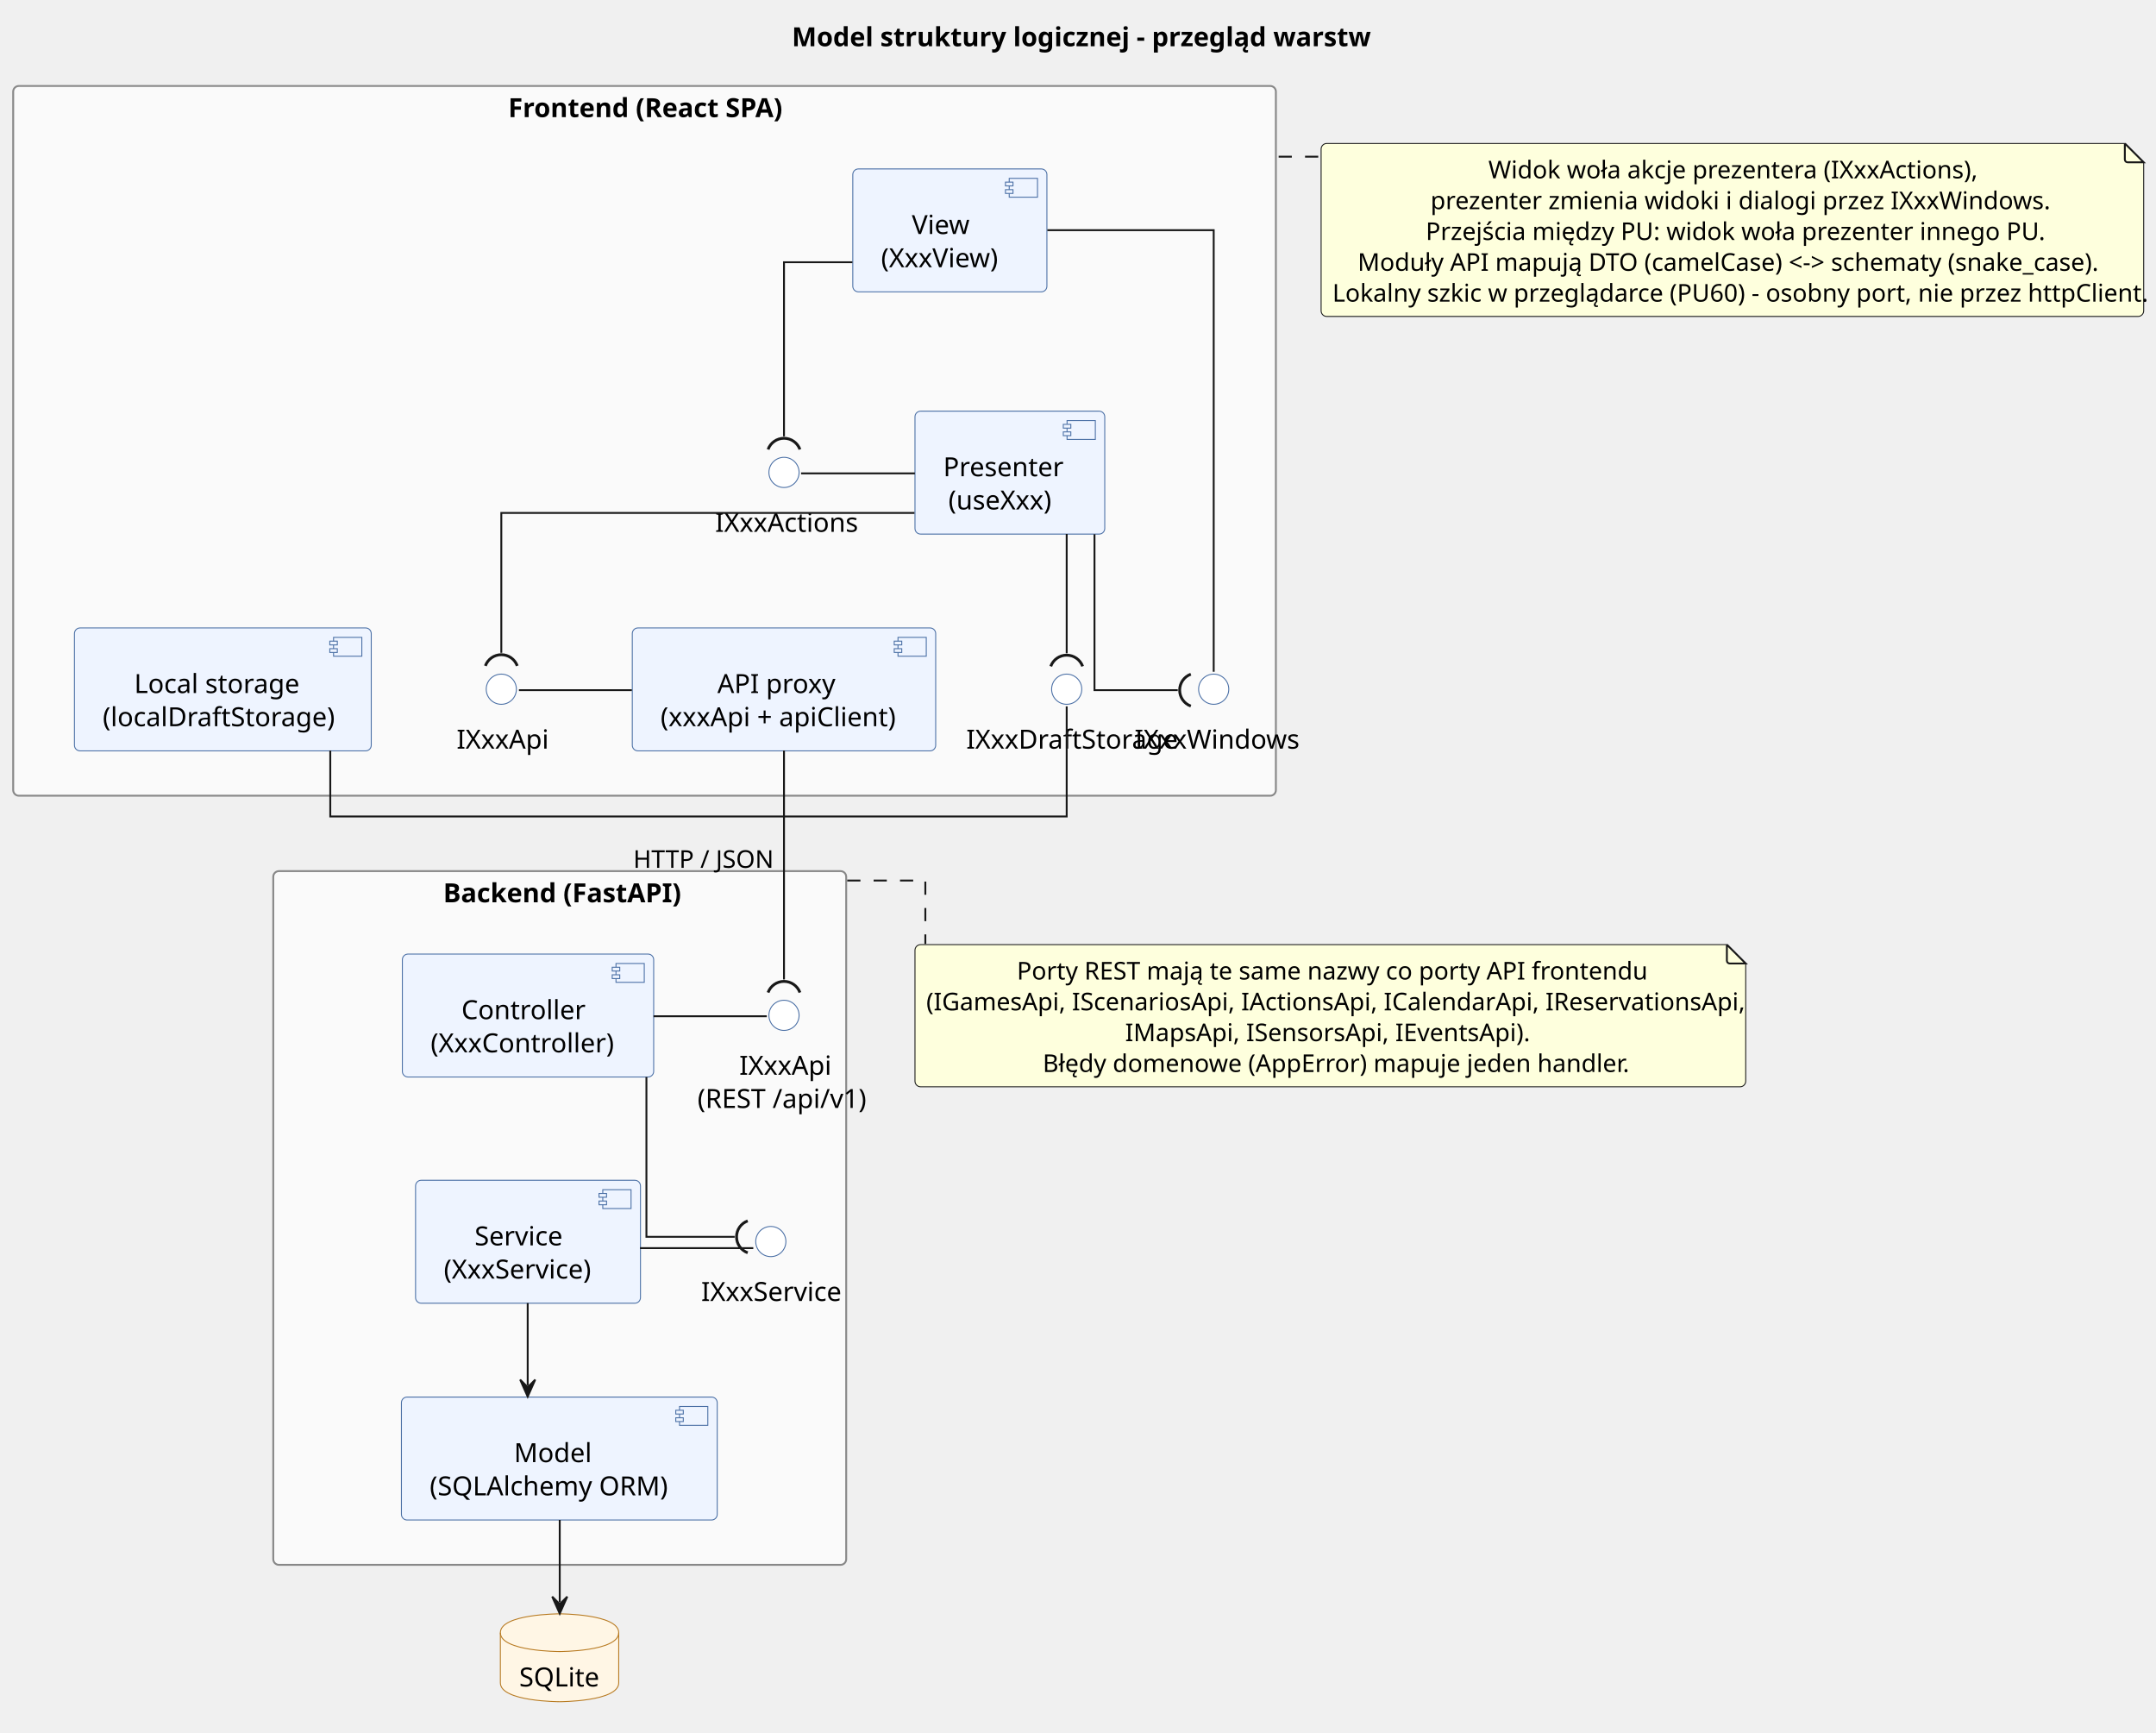
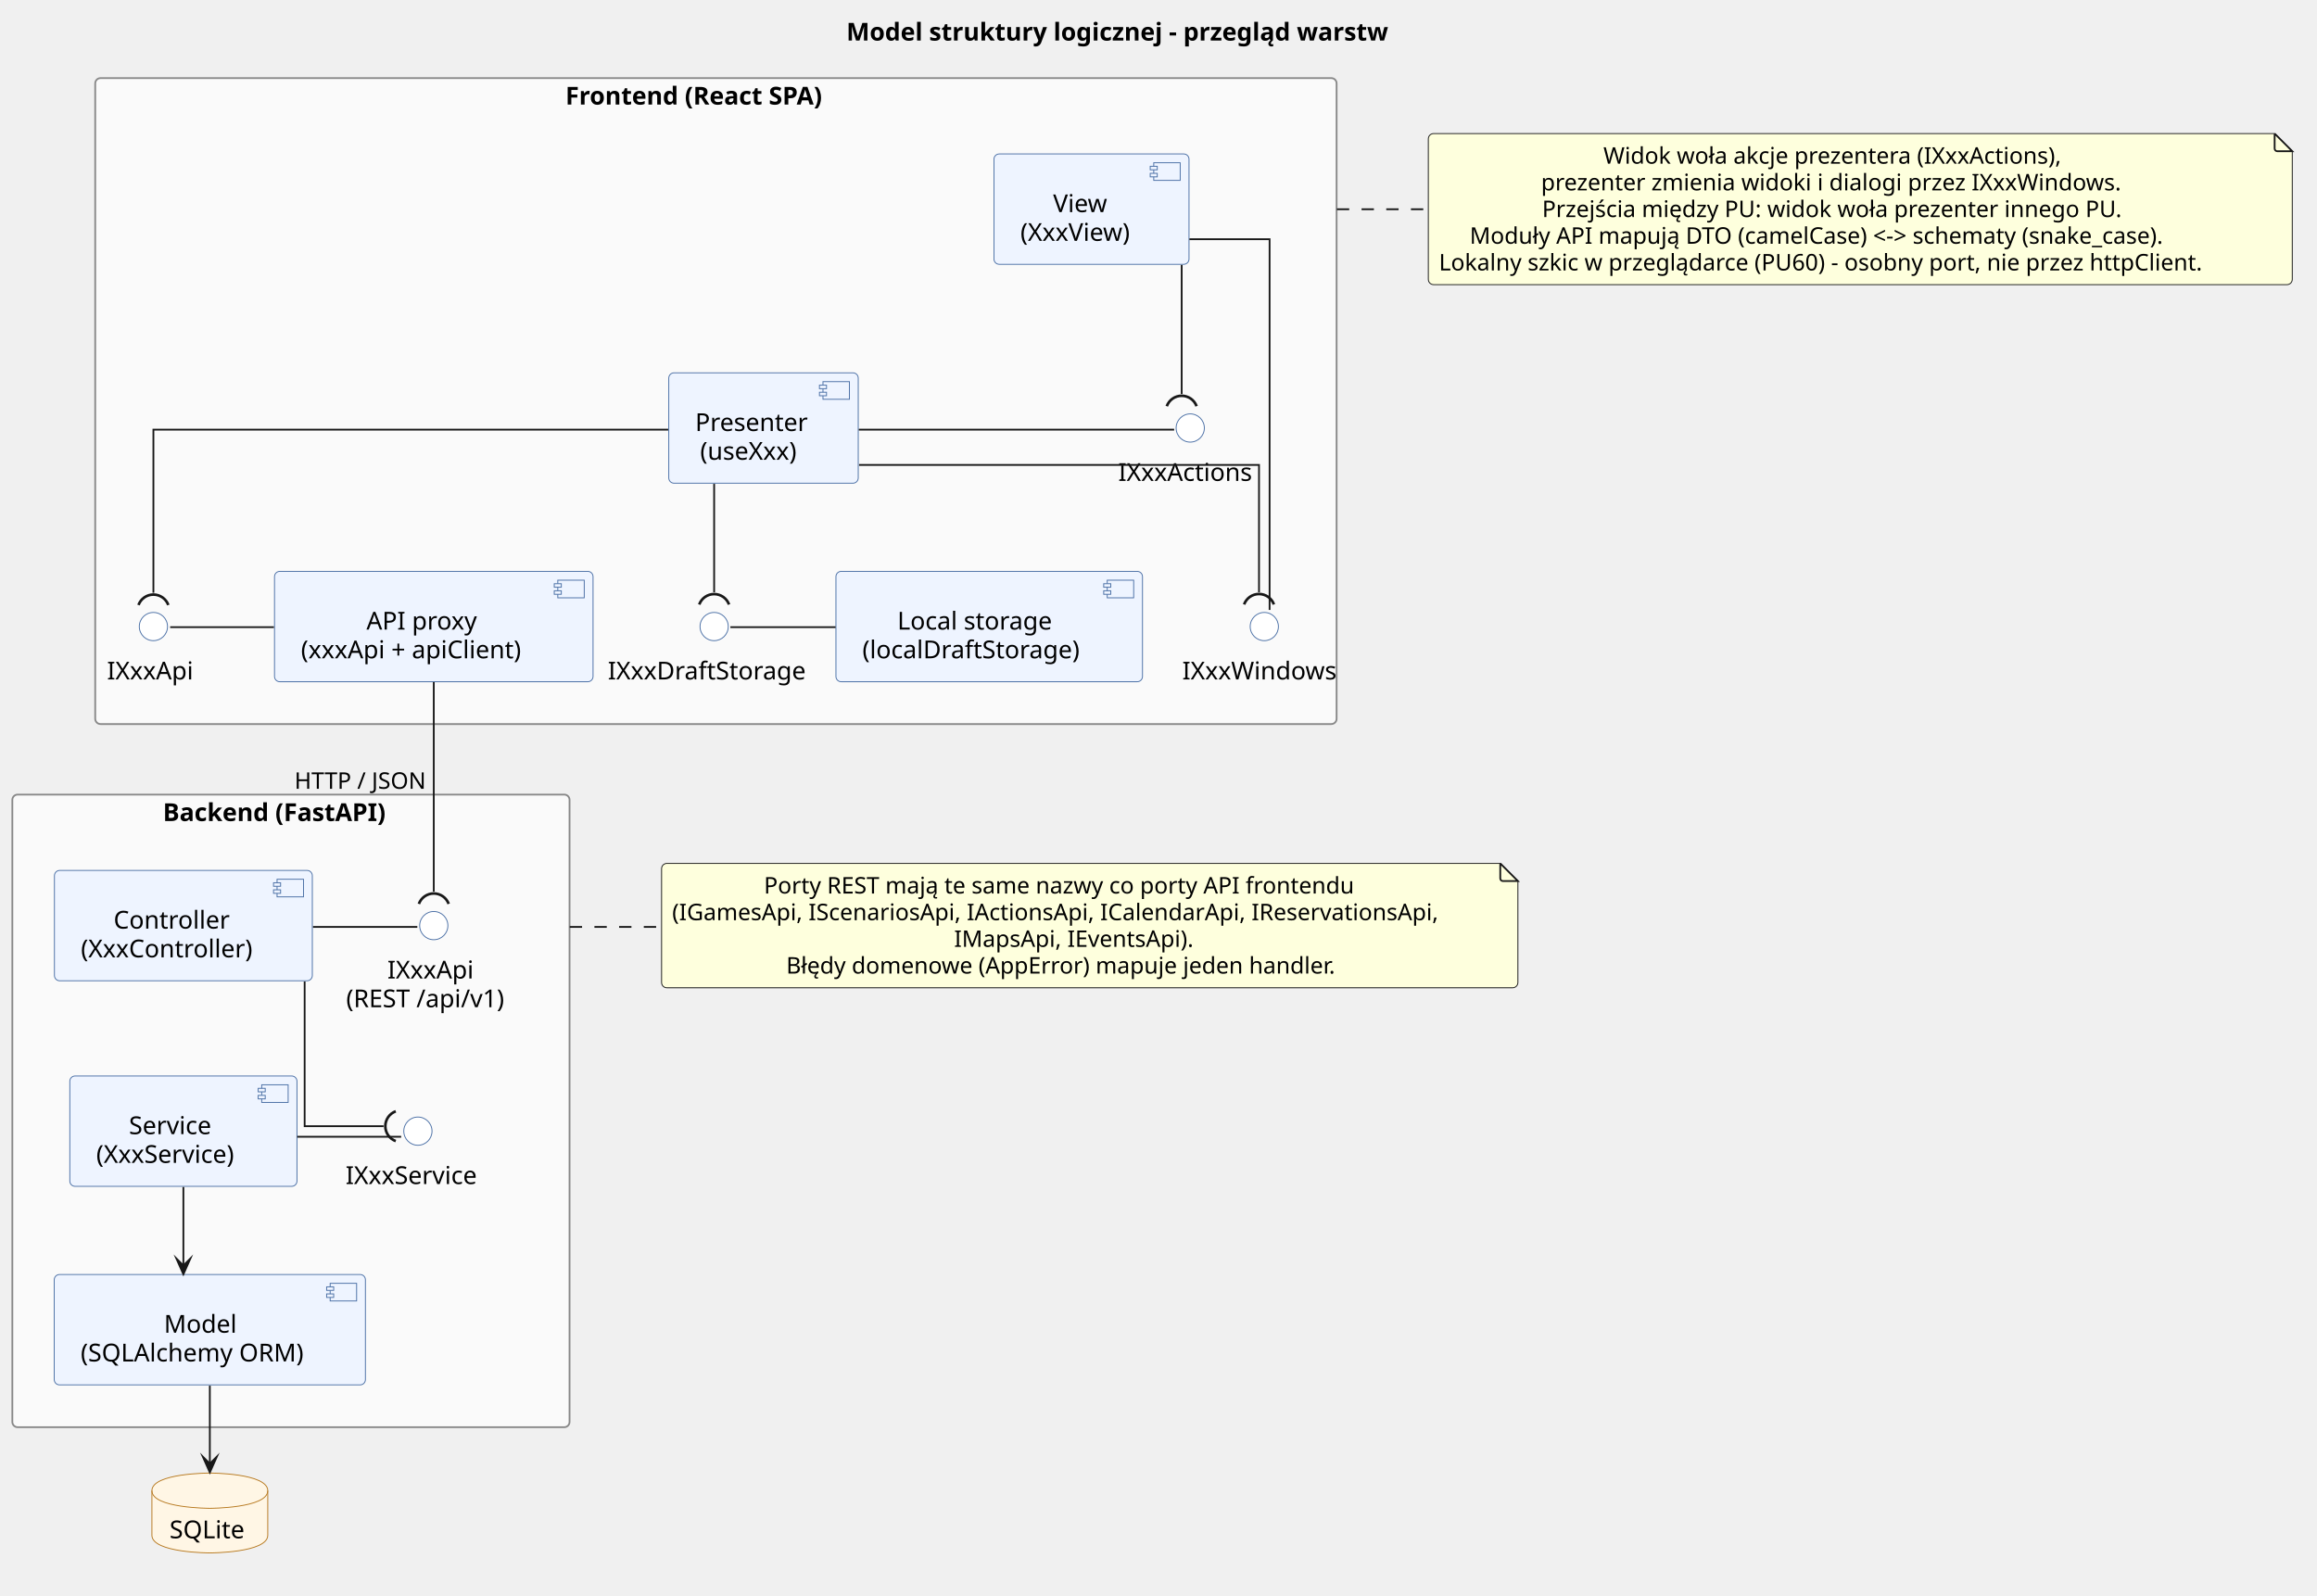
- <svg xmlns="http://www.w3.org/2000/svg" contentStyleType="text/css" data-diagram-type="DESCRIPTION" height="919px" preserveAspectRatio="none" style="width:1144px;height:919px;background:#FFFFFF;" version="1.1" viewBox="0 0 1144 919" width="1144px" zoomAndPan="magnify">
+ <svg xmlns="http://www.w3.org/2000/svg" version="1.1" data-diagram-type="DESCRIPTION" style="width:1314px;height:905px;background:#FFFFFF;" width="1314px" height="905px" viewBox="0 0 1314 905" zoomAndPan="magnify" preserveAspectRatio="none" contentStyleType="text/css">
  <defs />
-   <g>
-     <g class="title" data-source-line="29">
-       <text fill="#000000" font-family="sans-serif" font-size="14" font-weight="bold" lengthAdjust="spacing" textLength="290.158" x="420.154" y="24.533">Model struktury logicznej - przegląd warstw</text>
+   <g font-family="sans-serif" lengthAdjust="spacing">
+     <g class="title" data-source-line="26">
+       <text x="479.991" y="22.995" fill="#000" font-size="14" textLength="347.99" font-weight="700">Model struktury logicznej - przegląd warstw</text>
    </g>
-     <g class="cluster" data-qualified-name="FE" data-source-line="31" id="ent0002">
-       <rect fill="#FAFAFA" height="376.5" rx="3" ry="3" style="stroke:#888888;stroke-width:1;" width="670" x="7" y="45.609" />
-       <text fill="#000000" font-family="sans-serif" font-size="14" font-weight="bold" lengthAdjust="spacing" textLength="144.676" x="269.662" y="62.143">Frontend (React SPA)</text>
+     <g class="cluster" data-qualified-name="FE" id="ent0001" data-source-line="28">
+       <rect x="54" y="44.297" width="704" height="366.31" fill="#FAFAFA" style="stroke:#888;stroke-width:1;" rx="3" ry="3" />
+       <text x="320.667" y="59.292" fill="#000" font-size="14" textLength="170.666" font-weight="700">Frontend (React SPA)</text>
    </g>
-     <g class="cluster" data-qualified-name="BE" data-source-line="51" id="ent0019">
-       <rect fill="#FAFAFA" height="368" rx="3" ry="3" style="stroke:#888888;stroke-width:1;" width="304" x="145" y="462.109" />
-       <text fill="#000000" font-family="sans-serif" font-size="14" font-weight="bold" lengthAdjust="spacing" textLength="123.696" x="235.152" y="478.643">Backend (FastAPI)</text>
+     <g class="cluster" data-qualified-name="BE" id="ent0018" data-source-line="48">
+       <rect x="7" y="450.607" width="316" height="358.75" fill="#FAFAFA" style="stroke:#888;stroke-width:1;" rx="3" ry="3" />
+       <text x="92.389" y="465.602" fill="#000" font-size="14" textLength="145.223" font-weight="700">Backend (FastAPI)</text>
    </g>
-     <g class="entity" data-qualified-name="FE.V" data-source-line="32" id="ent0003">
-       <rect fill="#EEF4FF" height="65.219" rx="3" ry="3" style="stroke:#4A6FA5;stroke-width:0.5;" width="103.007" x="452.5" y="89.609" />
-       <rect fill="#EEF4FF" height="10" style="stroke:#4A6FA5;stroke-width:0.5;" width="15" x="535.507" y="94.609" />
-       <rect fill="#EEF4FF" height="2" style="stroke:#4A6FA5;stroke-width:0.5;" width="4" x="533.507" y="96.609" />
-       <rect fill="#EEF4FF" height="2" style="stroke:#4A6FA5;stroke-width:0.5;" width="4" x="533.507" y="100.609" />
-       <text fill="#000000" font-family="sans-serif" font-size="14" lengthAdjust="spacing" textLength="30.345" x="483.831" y="124.143">View</text>
-       <text fill="#000000" font-family="sans-serif" font-size="14" lengthAdjust="spacing" textLength="63.007" x="467.5" y="141.752">(XxxView)</text>
+     <g class="entity" data-qualified-name="FE.V" id="ent0002" data-source-line="29">
+       <rect x="563.69" y="87.297" width="110.615" height="62.594" fill="#EEF4FF" style="stroke:#4A6FA5;stroke-width:0.5;" rx="3" ry="3" />
+       <rect x="654.305" y="92.297" width="15" height="10" fill="#EEF4FF" style="stroke:#4A6FA5;stroke-width:0.5;" />
+       <rect x="652.305" y="94.297" width="4" height="2" fill="#EEF4FF" style="stroke:#4A6FA5;stroke-width:0.5;" />
+       <rect x="652.305" y="98.297" width="4" height="2" fill="#EEF4FF" style="stroke:#4A6FA5;stroke-width:0.5;" />
+       <text x="597.232" y="120.292" fill="#000" font-size="14" textLength="33.53">View</text>
+       <text x="578.69" y="136.589" fill="#000" font-size="14" textLength="70.615">(XxxView)</text>
    </g>
-     <g class="entity" data-qualified-name="FE.P" data-source-line="33" id="ent0004">
-       <rect fill="#EEF4FF" height="65.219" rx="3" ry="3" style="stroke:#4A6FA5;stroke-width:0.5;" width="100.696" x="485.5" y="218.109" />
-       <rect fill="#EEF4FF" height="10" style="stroke:#4A6FA5;stroke-width:0.5;" width="15" x="566.196" y="223.109" />
-       <rect fill="#EEF4FF" height="2" style="stroke:#4A6FA5;stroke-width:0.5;" width="4" x="564.196" y="225.109" />
-       <rect fill="#EEF4FF" height="2" style="stroke:#4A6FA5;stroke-width:0.5;" width="4" x="564.196" y="229.109" />
-       <text fill="#000000" font-family="sans-serif" font-size="14" lengthAdjust="spacing" textLength="60.696" x="500.5" y="252.643">Presenter</text>
-       <text fill="#000000" font-family="sans-serif" font-size="14" lengthAdjust="spacing" textLength="55.234" x="503.231" y="270.252">(useXxx)</text>
+     <g class="entity" data-qualified-name="FE.P" id="ent0003" data-source-line="30">
+       <rect x="379.27" y="211.427" width="107.45" height="62.594" fill="#EEF4FF" style="stroke:#4A6FA5;stroke-width:0.5;" rx="3" ry="3" />
+       <rect x="466.72" y="216.427" width="15" height="10" fill="#EEF4FF" style="stroke:#4A6FA5;stroke-width:0.5;" />
+       <rect x="464.72" y="218.427" width="4" height="2" fill="#EEF4FF" style="stroke:#4A6FA5;stroke-width:0.5;" />
+       <rect x="464.72" y="222.427" width="4" height="2" fill="#EEF4FF" style="stroke:#4A6FA5;stroke-width:0.5;" />
+       <text x="394.27" y="244.422" fill="#000" font-size="14" textLength="67.45">Presenter</text>
+       <text x="397.062" y="260.719" fill="#000" font-size="14" textLength="61.865">(useXxx)</text>
    </g>
-     <g class="entity" data-qualified-name="FE.A" data-source-line="34" id="ent0005">
-       <rect fill="#EEF4FF" height="65.219" rx="3" ry="3" style="stroke:#4A6FA5;stroke-width:0.5;" width="160.989" x="335.5" y="333.109" />
-       <rect fill="#EEF4FF" height="10" style="stroke:#4A6FA5;stroke-width:0.5;" width="15" x="476.489" y="338.109" />
-       <rect fill="#EEF4FF" height="2" style="stroke:#4A6FA5;stroke-width:0.5;" width="4" x="474.489" y="340.109" />
-       <rect fill="#EEF4FF" height="2" style="stroke:#4A6FA5;stroke-width:0.5;" width="4" x="474.489" y="344.109" />
-       <text fill="#000000" font-family="sans-serif" font-size="14" lengthAdjust="spacing" textLength="60.69" x="380.65" y="367.643">API proxy</text>
-       <text fill="#000000" font-family="sans-serif" font-size="14" lengthAdjust="spacing" textLength="120.989" x="350.5" y="385.252">(xxxApi + apiClient)</text>
+     <g class="entity" data-qualified-name="FE.A" id="ent0004" data-source-line="31">
+       <rect x="155.68" y="324.017" width="180.649" height="62.594" fill="#EEF4FF" style="stroke:#4A6FA5;stroke-width:0.5;" rx="3" ry="3" />
+       <rect x="316.329" y="329.017" width="15" height="10" fill="#EEF4FF" style="stroke:#4A6FA5;stroke-width:0.5;" />
+       <rect x="314.329" y="331.017" width="4" height="2" fill="#EEF4FF" style="stroke:#4A6FA5;stroke-width:0.5;" />
+       <rect x="314.329" y="335.017" width="4" height="2" fill="#EEF4FF" style="stroke:#4A6FA5;stroke-width:0.5;" />
+       <text x="207.816" y="357.012" fill="#000" font-size="14" textLength="66.377">API proxy</text>
+       <text x="170.68" y="373.309" fill="#000" font-size="14" textLength="140.649">(xxxApi + apiClient)</text>
    </g>
-     <g class="entity" data-qualified-name="FE.IA" data-source-line="35" id="ent0006">
-       <ellipse cx="416" cy="250.609" fill="#FFFFFF" rx="8" ry="8" style="stroke:#4A6FA5;stroke-width:0.5;" />
-       <text fill="#000000" font-family="sans-serif" font-size="14" lengthAdjust="spacing" textLength="73.138" x="379.431" y="282.143">IXxxActions</text>
+     <g class="entity" data-qualified-name="FE.IA" id="ent0005" data-source-line="32">
+       <ellipse cx="675" cy="242.717" rx="8" ry="8" fill="#FFF" style="stroke:#4A6FA5;stroke-width:0.5;" />
+       <text x="634.162" y="272.712" fill="#000" font-size="14" textLength="81.676">IXxxActions</text>
    </g>
-     <g class="entity" data-qualified-name="FE.IW" data-source-line="36" id="ent0007">
-       <ellipse cx="644" cy="365.609" fill="#FFFFFF" rx="8" ry="8" style="stroke:#4A6FA5;stroke-width:0.5;" />
-       <text fill="#000000" font-family="sans-serif" font-size="14" lengthAdjust="spacing" textLength="84.02" x="601.99" y="397.143">IXxxWindows</text>
+     <g class="entity" data-qualified-name="FE.IW" id="ent0006" data-source-line="33">
+       <ellipse cx="717" cy="355.317" rx="8" ry="8" fill="#FFF" style="stroke:#4A6FA5;stroke-width:0.5;" />
+       <text x="670.454" y="385.312" fill="#000" font-size="14" textLength="93.092">IXxxWindows</text>
    </g>
-     <g class="entity" data-qualified-name="FE.IAPI" data-source-line="37" id="ent0008">
-       <ellipse cx="266" cy="365.609" fill="#FFFFFF" rx="8" ry="8" style="stroke:#4A6FA5;stroke-width:0.5;" />
-       <text fill="#000000" font-family="sans-serif" font-size="14" lengthAdjust="spacing" textLength="47.462" x="242.269" y="397.143">IXxxApi</text>
+     <g class="entity" data-qualified-name="FE.IAPI" id="ent0007" data-source-line="34">
+       <ellipse cx="87" cy="355.317" rx="8" ry="8" fill="#FFF" style="stroke:#4A6FA5;stroke-width:0.5;" />
+       <text x="60.678" y="385.312" fill="#000" font-size="14" textLength="52.644">IXxxApi</text>
    </g>
-     <g class="entity" data-qualified-name="FE.LS" data-source-line="38" id="ent0009">
-       <rect fill="#EEF4FF" height="65.219" rx="3" ry="3" style="stroke:#4A6FA5;stroke-width:0.5;" width="157.489" x="39.5" y="333.109" />
-       <rect fill="#EEF4FF" height="10" style="stroke:#4A6FA5;stroke-width:0.5;" width="15" x="176.989" y="338.109" />
-       <rect fill="#EEF4FF" height="2" style="stroke:#4A6FA5;stroke-width:0.5;" width="4" x="174.989" y="340.109" />
-       <rect fill="#EEF4FF" height="2" style="stroke:#4A6FA5;stroke-width:0.5;" width="4" x="174.989" y="344.109" />
-       <text fill="#000000" font-family="sans-serif" font-size="14" lengthAdjust="spacing" textLength="84.055" x="71.217" y="367.643">Local storage</text>
-       <text fill="#000000" font-family="sans-serif" font-size="14" lengthAdjust="spacing" textLength="117.489" x="54.5" y="385.252">(localDraftStorage)</text>
+     <g class="entity" data-qualified-name="FE.LS" id="ent0008" data-source-line="35">
+       <rect x="474.07" y="324.017" width="173.854" height="62.594" fill="#EEF4FF" style="stroke:#4A6FA5;stroke-width:0.5;" rx="3" ry="3" />
+       <rect x="627.924" y="329.017" width="15" height="10" fill="#EEF4FF" style="stroke:#4A6FA5;stroke-width:0.5;" />
+       <rect x="625.924" y="331.017" width="4" height="2" fill="#EEF4FF" style="stroke:#4A6FA5;stroke-width:0.5;" />
+       <rect x="625.924" y="335.017" width="4" height="2" fill="#EEF4FF" style="stroke:#4A6FA5;stroke-width:0.5;" />
+       <text x="508.915" y="357.012" fill="#000" font-size="14" textLength="94.165">Local storage</text>
+       <text x="489.07" y="373.309" fill="#000" font-size="14" textLength="133.854">(localDraftStorage)</text>
    </g>
-     <g class="entity" data-qualified-name="FE.ILS" data-source-line="39" id="ent0010">
-       <ellipse cx="566" cy="365.609" fill="#FFFFFF" rx="8" ry="8" style="stroke:#4A6FA5;stroke-width:0.5;" />
-       <text fill="#000000" font-family="sans-serif" font-size="14" lengthAdjust="spacing" textLength="106.6" x="512.7" y="397.143">IXxxDraftStorage</text>
+     <g class="entity" data-qualified-name="FE.ILS" id="ent0009" data-source-line="36">
+       <ellipse cx="405" cy="355.317" rx="8" ry="8" fill="#FFF" style="stroke:#4A6FA5;stroke-width:0.5;" />
+       <text x="344.7" y="385.312" fill="#000" font-size="14" textLength="120.6">IXxxDraftStorage</text>
    </g>
-     <g class="entity" data-qualified-name="BE.C" data-source-line="52" id="ent0020">
-       <rect fill="#EEF4FF" height="65.219" rx="3" ry="3" style="stroke:#4A6FA5;stroke-width:0.5;" width="133.352" x="213.5" y="506.109" />
-       <rect fill="#EEF4FF" height="10" style="stroke:#4A6FA5;stroke-width:0.5;" width="15" x="326.852" y="511.109" />
-       <rect fill="#EEF4FF" height="2" style="stroke:#4A6FA5;stroke-width:0.5;" width="4" x="324.852" y="513.109" />
-       <rect fill="#EEF4FF" height="2" style="stroke:#4A6FA5;stroke-width:0.5;" width="4" x="324.852" y="517.109" />
-       <text fill="#000000" font-family="sans-serif" font-size="14" lengthAdjust="spacing" textLength="60.69" x="244.831" y="540.643">Controller</text>
-       <text fill="#000000" font-family="sans-serif" font-size="14" lengthAdjust="spacing" textLength="93.352" x="228.5" y="558.252">(XxxController)</text>
+     <g class="entity" data-qualified-name="BE.C" id="ent0019" data-source-line="49">
+       <rect x="30.87" y="493.607" width="146.258" height="62.594" fill="#EEF4FF" style="stroke:#4A6FA5;stroke-width:0.5;" rx="3" ry="3" />
+       <rect x="157.128" y="498.607" width="15" height="10" fill="#EEF4FF" style="stroke:#4A6FA5;stroke-width:0.5;" />
+       <rect x="155.128" y="500.607" width="4" height="2" fill="#EEF4FF" style="stroke:#4A6FA5;stroke-width:0.5;" />
+       <rect x="155.128" y="504.607" width="4" height="2" fill="#EEF4FF" style="stroke:#4A6FA5;stroke-width:0.5;" />
+       <text x="64.412" y="526.602" fill="#000" font-size="14" textLength="69.173">Controller</text>
+       <text x="45.87" y="542.899" fill="#000" font-size="14" textLength="106.258">(XxxController)</text>
    </g>
-     <g class="entity" data-qualified-name="BE.S" data-source-line="53" id="ent0021">
-       <rect fill="#EEF4FF" height="65.219" rx="3" ry="3" style="stroke:#4A6FA5;stroke-width:0.5;" width="119.345" x="220.5" y="626.109" />
-       <rect fill="#EEF4FF" height="10" style="stroke:#4A6FA5;stroke-width:0.5;" width="15" x="319.845" y="631.109" />
-       <rect fill="#EEF4FF" height="2" style="stroke:#4A6FA5;stroke-width:0.5;" width="4" x="317.845" y="633.109" />
-       <rect fill="#EEF4FF" height="2" style="stroke:#4A6FA5;stroke-width:0.5;" width="4" x="317.845" y="637.109" />
-       <text fill="#000000" font-family="sans-serif" font-size="14" lengthAdjust="spacing" textLength="46.683" x="251.831" y="660.643">Service</text>
-       <text fill="#000000" font-family="sans-serif" font-size="14" lengthAdjust="spacing" textLength="79.345" x="235.5" y="678.252">(XxxService)</text>
+     <g class="entity" data-qualified-name="BE.S" id="ent0020" data-source-line="50">
+       <rect x="39.59" y="610.177" width="128.826" height="62.594" fill="#EEF4FF" style="stroke:#4A6FA5;stroke-width:0.5;" rx="3" ry="3" />
+       <rect x="148.416" y="615.177" width="15" height="10" fill="#EEF4FF" style="stroke:#4A6FA5;stroke-width:0.5;" />
+       <rect x="146.416" y="617.177" width="4" height="2" fill="#EEF4FF" style="stroke:#4A6FA5;stroke-width:0.5;" />
+       <rect x="146.416" y="621.177" width="4" height="2" fill="#EEF4FF" style="stroke:#4A6FA5;stroke-width:0.5;" />
+       <text x="73.132" y="643.172" fill="#000" font-size="14" textLength="51.741">Service</text>
+       <text x="54.59" y="659.469" fill="#000" font-size="14" textLength="88.826">(XxxService)</text>
    </g>
-     <g class="entity" data-qualified-name="BE.M" data-source-line="54" id="ent0022">
-       <rect fill="#EEF4FF" height="65.219" rx="3" ry="3" style="stroke:#4A6FA5;stroke-width:0.5;" width="167.572" x="213" y="741.109" />
-       <rect fill="#EEF4FF" height="10" style="stroke:#4A6FA5;stroke-width:0.5;" width="15" x="360.572" y="746.109" />
-       <rect fill="#EEF4FF" height="2" style="stroke:#4A6FA5;stroke-width:0.5;" width="4" x="358.572" y="748.109" />
-       <rect fill="#EEF4FF" height="2" style="stroke:#4A6FA5;stroke-width:0.5;" width="4" x="358.572" y="752.109" />
-       <text fill="#000000" font-family="sans-serif" font-size="14" lengthAdjust="spacing" textLength="38.131" x="272.721" y="775.643">Model</text>
-       <text fill="#000000" font-family="sans-serif" font-size="14" lengthAdjust="spacing" textLength="127.572" x="228" y="793.252">(SQLAlchemy ORM)</text>
+     <g class="entity" data-qualified-name="BE.M" id="ent0021" data-source-line="51">
+       <rect x="30.76" y="722.767" width="176.479" height="62.594" fill="#EEF4FF" style="stroke:#4A6FA5;stroke-width:0.5;" rx="3" ry="3" />
+       <rect x="187.239" y="727.767" width="15" height="10" fill="#EEF4FF" style="stroke:#4A6FA5;stroke-width:0.5;" />
+       <rect x="185.239" y="729.767" width="4" height="2" fill="#EEF4FF" style="stroke:#4A6FA5;stroke-width:0.5;" />
+       <rect x="185.239" y="733.767" width="4" height="2" fill="#EEF4FF" style="stroke:#4A6FA5;stroke-width:0.5;" />
+       <text x="92.983" y="755.762" fill="#000" font-size="14" textLength="42.034">Model</text>
+       <text x="45.76" y="772.059" fill="#000" font-size="14" textLength="136.479">(SQLAlchemy ORM)</text>
    </g>
-     <g class="entity" data-qualified-name="BE.IREST" data-source-line="55" id="ent0023">
-       <ellipse cx="416" cy="538.609" fill="#FFFFFF" rx="8" ry="8" style="stroke:#4A6FA5;stroke-width:0.5;" />
-       <text fill="#000000" font-family="sans-serif" font-size="14" lengthAdjust="spacing" textLength="47.462" x="392.269" y="570.143">IXxxApi</text>
-       <text fill="#000000" font-family="sans-serif" font-size="14" lengthAdjust="spacing" textLength="91.8" x="370.1" y="587.752">(REST /api/v1)</text>
+     <g class="entity" data-qualified-name="BE.IREST" id="ent0022" data-source-line="52">
+       <ellipse cx="246" cy="524.907" rx="8" ry="8" fill="#FFF" style="stroke:#4A6FA5;stroke-width:0.5;" />
+       <text x="219.678" y="554.902" fill="#000" font-size="14" textLength="52.644">IXxxApi</text>
+       <text x="196.316" y="571.199" fill="#000" font-size="14" textLength="99.367">(REST /api/v1)</text>
    </g>
-     <g class="entity" data-qualified-name="BE.IS" data-source-line="56" id="ent0024">
-       <ellipse cx="409" cy="658.609" fill="#FFFFFF" rx="8" ry="8" style="stroke:#4A6FA5;stroke-width:0.5;" />
-       <text fill="#000000" font-family="sans-serif" font-size="14" lengthAdjust="spacing" textLength="73.91" x="372.045" y="690.143">IXxxService</text>
+     <g class="entity" data-qualified-name="BE.IS" id="ent0023" data-source-line="53">
+       <ellipse cx="237" cy="641.467" rx="8" ry="8" fill="#FFF" style="stroke:#4A6FA5;stroke-width:0.5;" />
+       <text x="195.984" y="671.462" fill="#000" font-size="14" textLength="82.031">IXxxService</text>
    </g>
-     <g class="entity" data-qualified-name="DB" data-source-line="64" id="ent0029">
-       <path d="M265.5,866.109 C265.5,856.109 296.9,856.109 296.9,856.109 C296.9,856.109 328.3,856.109 328.3,866.109 L328.3,892.719 C328.3,902.719 296.9,902.719 296.9,902.719 C296.9,902.719 265.5,902.719 265.5,892.719 L265.5,866.109" fill="#FFF6E5" style="stroke:#B7791F;stroke-width:0.5;" />
-       <path d="M265.5,866.109 C265.5,876.109 296.9,876.109 296.9,876.109 C296.9,876.109 328.3,876.109 328.3,866.109" fill="none" style="stroke:#B7791F;stroke-width:0.5;" />
-       <text fill="#000000" font-family="sans-serif" font-size="14" lengthAdjust="spacing" textLength="42.8" x="275.5" y="894.643">SQLite</text>
+     <g class="entity" data-qualified-name="DB" id="ent0028" data-source-line="61">
+       <path d="M86.15,845.357 C86.15,835.357 118.999,835.357 118.999,835.357 C118.999,835.357 151.848,835.357 151.848,845.357 L151.848,870.654 C151.848,880.654 118.999,880.654 118.999,880.654 C118.999,880.654 86.15,880.654 86.15,870.654 L86.15,845.357" style="stroke:#B7791F;stroke-width:0.5;" fill="#FFF6E5" />
+       <path d="M86.15,845.357 C86.15,855.357 118.999,855.357 118.999,855.357 C118.999,855.357 151.848,855.357 151.848,845.357" style="stroke:#B7791F;stroke-width:0.5;" fill="none" />
+       <text x="96.15" y="872.352" fill="#000" font-size="14" textLength="45.698">SQLite</text>
    </g>
-     <g class="entity" data-qualified-name="GMN32" data-source-line="70" id="ent0033">
-       <path d="M701,79.109 L701,164.867 A3,3 0 0 0 704,167.867 L1134.467,167.867 A3,3 0 0 0 1137.467,164.867 L1137.467,86.109 L1127.467,76.109 L704,76.109 A3,3 0 0 0 701,79.109" fill="#FEFFDD" style="stroke:#181818;stroke-width:0.5;" />
-       <path d="M1127.467,76.109 L1127.467,84.609 A1.5,1.5 0 0 0 1128.967,86.109 L1137.467,86.109 L1127.467,76.109" fill="#FEFFDD" style="stroke:#181818;stroke-width:1;" />
-       <text fill="#000000" font-family="sans-serif" font-size="13" lengthAdjust="spacing" textLength="249.983" x="789.742" y="94.605">Widok woła akcje prezentera (IXxxActions),</text>
-       <text fill="#000000" font-family="sans-serif" font-size="13" lengthAdjust="spacing" textLength="311.403" x="759.032" y="110.956">prezenter zmienia widoki i dialogi przez IXxxWindows.</text>
-       <text fill="#000000" font-family="sans-serif" font-size="13" lengthAdjust="spacing" textLength="316.469" x="756.499" y="127.308">Przejścia między PU: widok woła prezenter innego PU.</text>
-       <text fill="#000000" font-family="sans-serif" font-size="13" lengthAdjust="spacing" textLength="388.699" x="720.384" y="143.659">Moduły API mapują DTO (camelCase) &lt;-&gt; schematy (snake_case).</text>
-       <text fill="#000000" font-family="sans-serif" font-size="13" lengthAdjust="spacing" textLength="415.467" x="707" y="160.011">Lokalny szkic w przeglądarce (PU60) - osobny port, nie przez httpClient.</text>
+     <g class="entity" data-qualified-name="GMN31" id="ent0032" data-source-line="67">
+       <path d="M810.02,78.757 L810.02,158.421 A3,3 0 0 0 813.02,161.421 L1296.972,161.421 A3,3 0 0 0 1299.972,158.421 L1299.972,85.757 L1289.972,75.757 L813.02,75.757 A3,3 0 0 0 810.02,78.757" style="stroke:#181818;stroke-width:0.5;" fill="#FEFFDD" />
+       <path d="M1289.972,75.757 L1289.972,84.257 A1.5,1.5 0 0 0 1291.472,85.757 L1299.972,85.757 L1289.972,75.757" style="stroke:#181818;stroke-width:1;" fill="#FEFFDD" />
+       <text x="909.292" y="92.824" fill="#000" font-size="13" textLength="282.407">Widok woła akcje prezentera (IXxxActions),</text>
+       <text x="873.955" y="107.957" fill="#000" font-size="13" textLength="353.082">prezenter zmienia widoki i dialogi przez IXxxWindows.</text>
+       <text x="874.536" y="123.089" fill="#000" font-size="13" textLength="351.92">Przejścia między PU: widok woła prezenter innego PU.</text>
+       <text x="833.501" y="138.222" fill="#000" font-size="13" textLength="433.989">Moduły API mapują DTO (camelCase) &lt;-&gt; schematy (snake_case).</text>
+       <text x="816.02" y="153.355" fill="#000" font-size="13" textLength="468.952">Lokalny szkic w przeglądarce (PU60) - osobny port, nie przez httpClient.</text>
    </g>
-     <g class="entity" data-qualified-name="GMN35" data-source-line="78" id="ent0036">
-       <path d="M485.5,504.109 L485.5,573.516 A3,3 0 0 0 488.5,576.516 L923.302,576.516 A3,3 0 0 0 926.302,573.516 L926.302,511.109 L916.302,501.109 L488.5,501.109 A3,3 0 0 0 485.5,504.109" fill="#FEFFDD" style="stroke:#181818;stroke-width:0.5;" />
-       <path d="M916.302,501.109 L916.302,509.609 A1.5,1.5 0 0 0 917.802,511.109 L926.302,511.109 L916.302,501.109" fill="#FEFFDD" style="stroke:#181818;stroke-width:1;" />
-       <text fill="#000000" font-family="sans-serif" font-size="13" lengthAdjust="spacing" textLength="323.692" x="539.555" y="519.605">Porty REST mają te same nazwy co porty API frontendu</text>
-       <text fill="#000000" font-family="sans-serif" font-size="13" lengthAdjust="spacing" textLength="419.802" x="491.5" y="535.956">(IGamesApi, IScenariosApi, IActionsApi, ICalendarApi, IReservationsApi,</text>
-       <text fill="#000000" font-family="sans-serif" font-size="13" lengthAdjust="spacing" textLength="208.812" x="596.995" y="552.308">IMapsApi, ISensorsApi, IEventsApi).</text>
-       <text fill="#000000" font-family="sans-serif" font-size="13" lengthAdjust="spacing" textLength="296.277" x="553.263" y="568.659">Błędy domenowe (AppError) mapuje jeden handler.</text>
+     <g class="entity" data-qualified-name="GMN34" id="ent0035" data-source-line="75">
+       <path d="M375.19,492.637 L375.19,557.168 A3,3 0 0 0 378.19,560.168 L857.819,560.168 A3,3 0 0 0 860.819,557.168 L860.819,499.637 L850.819,489.637 L378.19,489.637 A3,3 0 0 0 375.19,492.637" style="stroke:#181818;stroke-width:0.5;" fill="#FEFFDD" />
+       <path d="M850.819,489.637 L850.819,498.137 A1.5,1.5 0 0 0 852.319,499.637 L860.819,499.637 L850.819,489.637" style="stroke:#181818;stroke-width:1;" fill="#FEFFDD" />
+       <text x="433.222" y="506.704" fill="#000" font-size="13" textLength="360.566">Porty REST mają te same nazwy co porty API frontendu</text>
+       <text x="381.19" y="521.837" fill="#000" font-size="13" textLength="464.629">(IGamesApi, IScenariosApi, IActionsApi, ICalendarApi, IReservationsApi,</text>
+       <text x="541.068" y="536.969" fill="#000" font-size="13" textLength="144.873">IMapsApi, IEventsApi).</text>
+       <text x="445.873" y="552.102" fill="#000" font-size="13" textLength="335.264">Błędy domenowe (AppError) mapuje jeden handler.</text>
    </g>
-     <g class="link" data-entity-1="ent0004" data-entity-2="ent0006" data-link-type="association" data-source-line="41" id="lnk11">
-       <path d="M485.46,251.109 C462.65,251.109 437.98,251.109 425.06,251.109" fill="none" id="P-IA" style="stroke:#181818;stroke-width:1;" />
+     <g class="link" data-entity-1="ent0003" data-entity-2="ent0005" id="lnk10" data-source-line="38" data-link-type="association">
+       <path d="M487.01,243.657 C546.35,243.657 637.09,243.657 665.89,243.657" style="stroke:#181818;stroke-width:1;" fill="none" id="P-IA" />
    </g>
-     <g class="link" data-entity-1="ent0003" data-entity-2="ent0007" data-link-type="association" data-source-line="42" id="lnk12">
-       <path d="M555.73,122.109 C595.61,122.109 644,122.109 644,122.109 C644,122.109 644,311.879 644,356.359" fill="none" id="V-IW" style="stroke:#181818;stroke-width:1;" />
+     <g class="link" data-entity-1="ent0002" data-entity-2="ent0006" id="lnk11" data-source-line="39" data-link-type="association">
+       <path d="M674.52,135.657 C697.99,135.657 720,135.657 720,135.657 C720,135.657 720,303.827 720,345.877" style="stroke:#181818;stroke-width:1;" fill="none" id="V-IW" />
    </g>
-     <g class="link" data-entity-1="ent0005" data-entity-2="ent0008" data-link-type="association" data-source-line="43" id="lnk13">
-       <path d="M335.29,366.109 C311.16,366.109 287.82,366.109 275.35,366.109" fill="none" id="A-IAPI" style="stroke:#181818;stroke-width:1;" />
+     <g class="link" data-entity-1="ent0004" data-entity-2="ent0007" id="lnk12" data-source-line="40" data-link-type="association">
+       <path d="M155.35,355.657 C131.36,355.657 108.75,355.657 96.5,355.657" style="stroke:#181818;stroke-width:1;" fill="none" id="A-IAPI" />
    </g>
-     <g class="link" data-entity-1="ent0003" data-entity-2="ent0006" data-source-line="44" id="lnk14">
-       <path d="M452.3,139.109 C433.15,139.109 416,139.109 416,139.109 C416,139.109 416,204.859 416,231.489" fill="none" id="V-to-IA" style="stroke:#181818;stroke-width:1;" />
-       <path d="M424.457,238.411 A9,9 0 0 0 407.543 238.411" fill="none" style="stroke:#181818;stroke-width:1.5;" />
+     <g class="link" data-entity-1="ent0002" data-entity-2="ent0005" id="lnk13" data-source-line="41">
+       <path d="M670.15,150.237 C670.15,177.817 670.15,206.047 670.15,223.437" style="stroke:#181818;stroke-width:1;" fill="none" id="V-to-IA" />
+       <path d="M678.607,230.359 A9,9 0 0 0 661.693 230.359" fill="none" style="stroke:#181818;stroke-width:1.5;" />
    </g>
-     <g class="link" data-entity-1="ent0004" data-entity-2="ent0007" data-source-line="45" id="lnk15">
-       <path d="M580.75,283.399 C580.75,317.549 580.75,366.109 580.75,366.109 C580.75,366.109 607.45,366.109 624.94,366.109" fill="none" id="P-to-IW" style="stroke:#181818;stroke-width:1;" />
-       <path d="M631.862,357.652 A9,9 0 0 0 631.862 374.567" fill="none" style="stroke:#181818;stroke-width:1.5;" />
+     <g class="link" data-entity-1="ent0003" data-entity-2="ent0006" id="lnk14" data-source-line="42">
+       <path d="M487.18,263.657 C568.83,263.657 714,263.657 714,263.657 C714,263.657 714,312.427 714,335.847" style="stroke:#181818;stroke-width:1;" fill="none" id="P-to-IW" />
+       <path d="M722.457,342.769 A9,9 0 0 0 705.543 342.769" fill="none" style="stroke:#181818;stroke-width:1.5;" />
    </g>
-     <g class="link" data-entity-1="ent0004" data-entity-2="ent0008" data-source-line="46" id="lnk16">
-       <path d="M485.22,272.109 C407,272.109 266,272.109 266,272.109 C266,272.109 266,322.649 266,346.299" fill="none" id="P-to-IAPI" style="stroke:#181818;stroke-width:1;" />
-       <path d="M274.457,353.221 A9,9 0 0 0 257.543 353.221" fill="none" style="stroke:#181818;stroke-width:1.5;" />
+     <g class="link" data-entity-1="ent0003" data-entity-2="ent0007" id="lnk15" data-source-line="43">
+       <path d="M378.94,243.657 C281.62,243.657 87,243.657 87,243.657 C87,243.657 87,309.507 87,336.177" style="stroke:#181818;stroke-width:1;" fill="none" id="P-to-IAPI" />
+       <path d="M95.457,343.099 A9,9 0 0 0 78.543 343.099" fill="none" style="stroke:#181818;stroke-width:1.5;" />
    </g>
-     <g class="link" data-entity-1="ent0009" data-entity-2="ent0010" data-link-type="association" data-source-line="47" id="lnk17">
-       <path d="M175.25,398.169 C175.25,415.429 175.25,433.109 175.25,433.109 C175.25,433.109 566,433.109 566,433.109 C566,433.109 566,393.139 566,374.709" fill="none" id="LS-ILS" style="stroke:#181818;stroke-width:1;" />
+     <g class="link" data-entity-1="ent0008" data-entity-2="ent0009" id="lnk16" data-source-line="44" data-link-type="association">
+       <path d="M473.88,355.657 C449.59,355.657 426.5,355.657 414.2,355.657" style="stroke:#181818;stroke-width:1;" fill="none" id="LS-ILS" />
    </g>
-     <g class="link" data-entity-1="ent0004" data-entity-2="ent0010" data-source-line="48" id="lnk18">
-       <path d="M566,283.259 C566,308.219 566,330.929 566,346.549" fill="none" id="P-to-ILS" style="stroke:#181818;stroke-width:1;" />
-       <path d="M574.457,353.471 A9,9 0 0 0 557.543 353.471" fill="none" style="stroke:#181818;stroke-width:1.5;" />
+     <g class="link" data-entity-1="ent0003" data-entity-2="ent0009" id="lnk17" data-source-line="45">
+       <path d="M405,274.387 C405,298.577 405,320.337 405,335.897" style="stroke:#181818;stroke-width:1;" fill="none" id="P-to-ILS" />
+       <path d="M413.457,342.819 A9,9 0 0 0 396.543 342.819" fill="none" style="stroke:#181818;stroke-width:1.5;" />
    </g>
-     <g class="link" data-entity-1="ent0020" data-entity-2="ent0023" data-link-type="association" data-source-line="58" id="lnk25">
-       <path d="M346.8,539.109 C370.45,539.109 394.29,539.109 406.88,539.109" fill="none" id="C-IREST" style="stroke:#181818;stroke-width:1;" />
+     <g class="link" data-entity-1="ent0019" data-entity-2="ent0022" id="lnk24" data-source-line="55" data-link-type="association">
+       <path d="M177.5,525.657 C201.05,525.657 224.23,525.657 236.67,525.657" style="stroke:#181818;stroke-width:1;" fill="none" id="C-IREST" />
    </g>
-     <g class="link" data-entity-1="ent0021" data-entity-2="ent0024" data-link-type="association" data-source-line="59" id="lnk26">
-       <path d="M339.59,662.109 C362.83,662.109 386.92,662.109 399.71,662.109" fill="none" id="S-IS" style="stroke:#181818;stroke-width:1;" />
+     <g class="link" data-entity-1="ent0020" data-entity-2="ent0023" id="lnk25" data-source-line="56" data-link-type="association">
+       <path d="M168.55,644.657 C191.58,644.657 214.93,644.657 227.52,644.657" style="stroke:#181818;stroke-width:1;" fill="none" id="S-IS" />
    </g>
-     <g class="link" data-entity-1="ent0020" data-entity-2="ent0024" data-source-line="60" id="lnk27">
-       <path d="M343,571.339 C343,606.109 343,656.109 343,656.109 C343,656.109 371.69,656.109 389.82,656.109" fill="none" id="C-to-IS" style="stroke:#181818;stroke-width:1;" />
-       <path d="M396.742,647.652 A9,9 0 0 0 396.742 664.567" fill="none" style="stroke:#181818;stroke-width:1.5;" />
+     <g class="link" data-entity-1="ent0019" data-entity-2="ent0023" id="lnk26" data-source-line="57">
+       <path d="M172.77,556.597 C172.77,590.247 172.77,638.657 172.77,638.657 C172.77,638.657 199.66,638.657 217.52,638.657" style="stroke:#181818;stroke-width:1;" fill="none" id="C-to-IS" />
+       <path d="M224.442,630.2 A9,9 0 0 0 224.442 647.114" fill="none" style="stroke:#181818;stroke-width:1.5;" />
    </g>
-     <g class="link" data-entity-1="ent0021" data-entity-2="ent0022" data-link-type="dependency" data-source-line="61" id="lnk28">
-       <path d="M280,691.259 C280,706.799 280,719.329 280,734.879" fill="none" id="S-to-M" style="stroke:#181818;stroke-width:1;" />
-       <polygon fill="#181818" points="280,740.879,284,731.879,280,735.879,276,731.879,280,740.879" style="stroke:#181818;stroke-width:1;" />
+     <g class="link" data-entity-1="ent0020" data-entity-2="ent0021" id="lnk27" data-source-line="58" data-link-type="dependency">
+       <path d="M104,673.137 C104,688.617 104,702.187 104,717.637" style="stroke:#181818;stroke-width:1;" fill="none" id="S-to-M" />
+       <polygon points="104,722.637,108,713.637,104,717.637,100,713.637,104,722.637" fill="#181818" style="stroke:#181818;stroke-width:1;stroke-linejoin:miter;stroke-miterlimit:10;" />
    </g>
-     <g class="link" data-entity-1="ent0005" data-entity-2="ent0023" data-source-line="66" id="lnk30">
-       <path d="M416,398.149 C416,438.669 416,495.499 416,519.599" fill="none" id="A-to-IREST" style="stroke:#181818;stroke-width:1;" />
-       <path d="M424.457,526.521 A9,9 0 0 0 407.543 526.521" fill="none" style="stroke:#181818;stroke-width:1.5;" />
-       <text fill="#000000" font-family="sans-serif" font-size="13" lengthAdjust="spacing" textLength="79.447" x="336" y="460.365">HTTP / JSON</text>
+     <g class="link" data-entity-1="ent0004" data-entity-2="ent0022" id="lnk29" data-source-line="63">
+       <path d="M246,386.817 C246,426.277 246,481.647 246,505.677" style="stroke:#181818;stroke-width:1;" fill="none" id="A-to-IREST" />
+       <path d="M254.457,512.599 A9,9 0 0 0 237.543 512.599" fill="none" style="stroke:#181818;stroke-width:1.5;" />
+       <text x="167" y="447.314" fill="#000" font-size="13" textLength="78.184">HTTP / JSON</text>
    </g>
-     <g class="link" data-entity-1="ent0022" data-entity-2="ent0029" data-link-type="dependency" data-source-line="67" id="lnk31">
-       <path d="M297,806.279 C297,822.339 297,835.329 297,849.969" fill="none" id="M-to-DB" style="stroke:#181818;stroke-width:1;" />
-       <polygon fill="#181818" points="297,855.969,301,846.969,297,850.969,293,846.969,297,855.969" style="stroke:#181818;stroke-width:1;" />
+     <g class="link" data-entity-1="ent0021" data-entity-2="ent0028" id="lnk30" data-source-line="64" data-link-type="dependency">
+       <path d="M119,785.817 C119,801.697 119,815.557 119,830.027" style="stroke:#181818;stroke-width:1;" fill="none" id="M-to-DB" />
+       <polygon points="119,835.027,123,826.027,119,830.027,115,826.027,119,835.027" fill="#181818" style="stroke:#181818;stroke-width:1;stroke-linejoin:miter;stroke-miterlimit:10;" />
    </g>
-     <g class="link" data-entity-1="ent0002" data-entity-2="ent0033" data-link-type="association" data-source-line="70" id="lnk34">
-       <path d="M678.469,83.109 C679.545,83.109 680.618,83.109 681.69,83.109 C683.832,83.109 685.967,83.109 688.092,83.109 C692.343,83.109 696.56,83.109 700.74,83.109" fill="none" id="FE-GMN32" style="stroke:#181818;stroke-width:1;stroke-dasharray:7,7;" />
+     <g class="link" data-entity-1="ent0001" data-entity-2="ent0032" id="lnk33" data-source-line="67" data-link-type="association">
+       <path d="M758.16,118.657 C758.215,118.657 758.27,118.657 758.325,118.657 C758.435,118.657 758.547,118.657 758.659,118.657 C758.884,118.657 759.113,118.657 759.346,118.657 C760.277,118.657 761.272,118.657 762.329,118.657 C764.441,118.657 766.799,118.657 769.38,118.657 C779.705,118.657 793.61,118.657 809.75,118.657" style="stroke:#181818;stroke-width:1;stroke-dasharray:7,7;" fill="none" id="FE-GMN31" />
    </g>
-     <g class="link" data-entity-1="ent0019" data-entity-2="ent0036" data-link-type="association" data-source-line="78" id="lnk37">
-       <path d="M449.555,467.109 C453.165,467.109 456.589,467.109 459.808,467.109 C466.244,467.109 471.856,467.109 476.477,467.109 C485.719,467.109 491,467.109 491,467.109 C491,467.109 491,483.619 491,500.769" fill="none" id="BE-GMN35" style="stroke:#181818;stroke-width:1;stroke-dasharray:7,7;" />
+     <g class="link" data-entity-1="ent0018" data-entity-2="ent0035" id="lnk36" data-source-line="75" data-link-type="association">
+       <path d="M323.102,525.657 C323.214,525.657 323.327,525.657 323.442,525.657 C324.357,525.657 325.341,525.657 326.391,525.657 C328.49,525.657 330.853,525.657 333.455,525.657 C343.865,525.657 358.115,525.657 374.73,525.657" style="stroke:#181818;stroke-width:1;stroke-dasharray:7,7;" fill="none" id="BE-GMN34" />
    </g>
  </g>
</svg>
